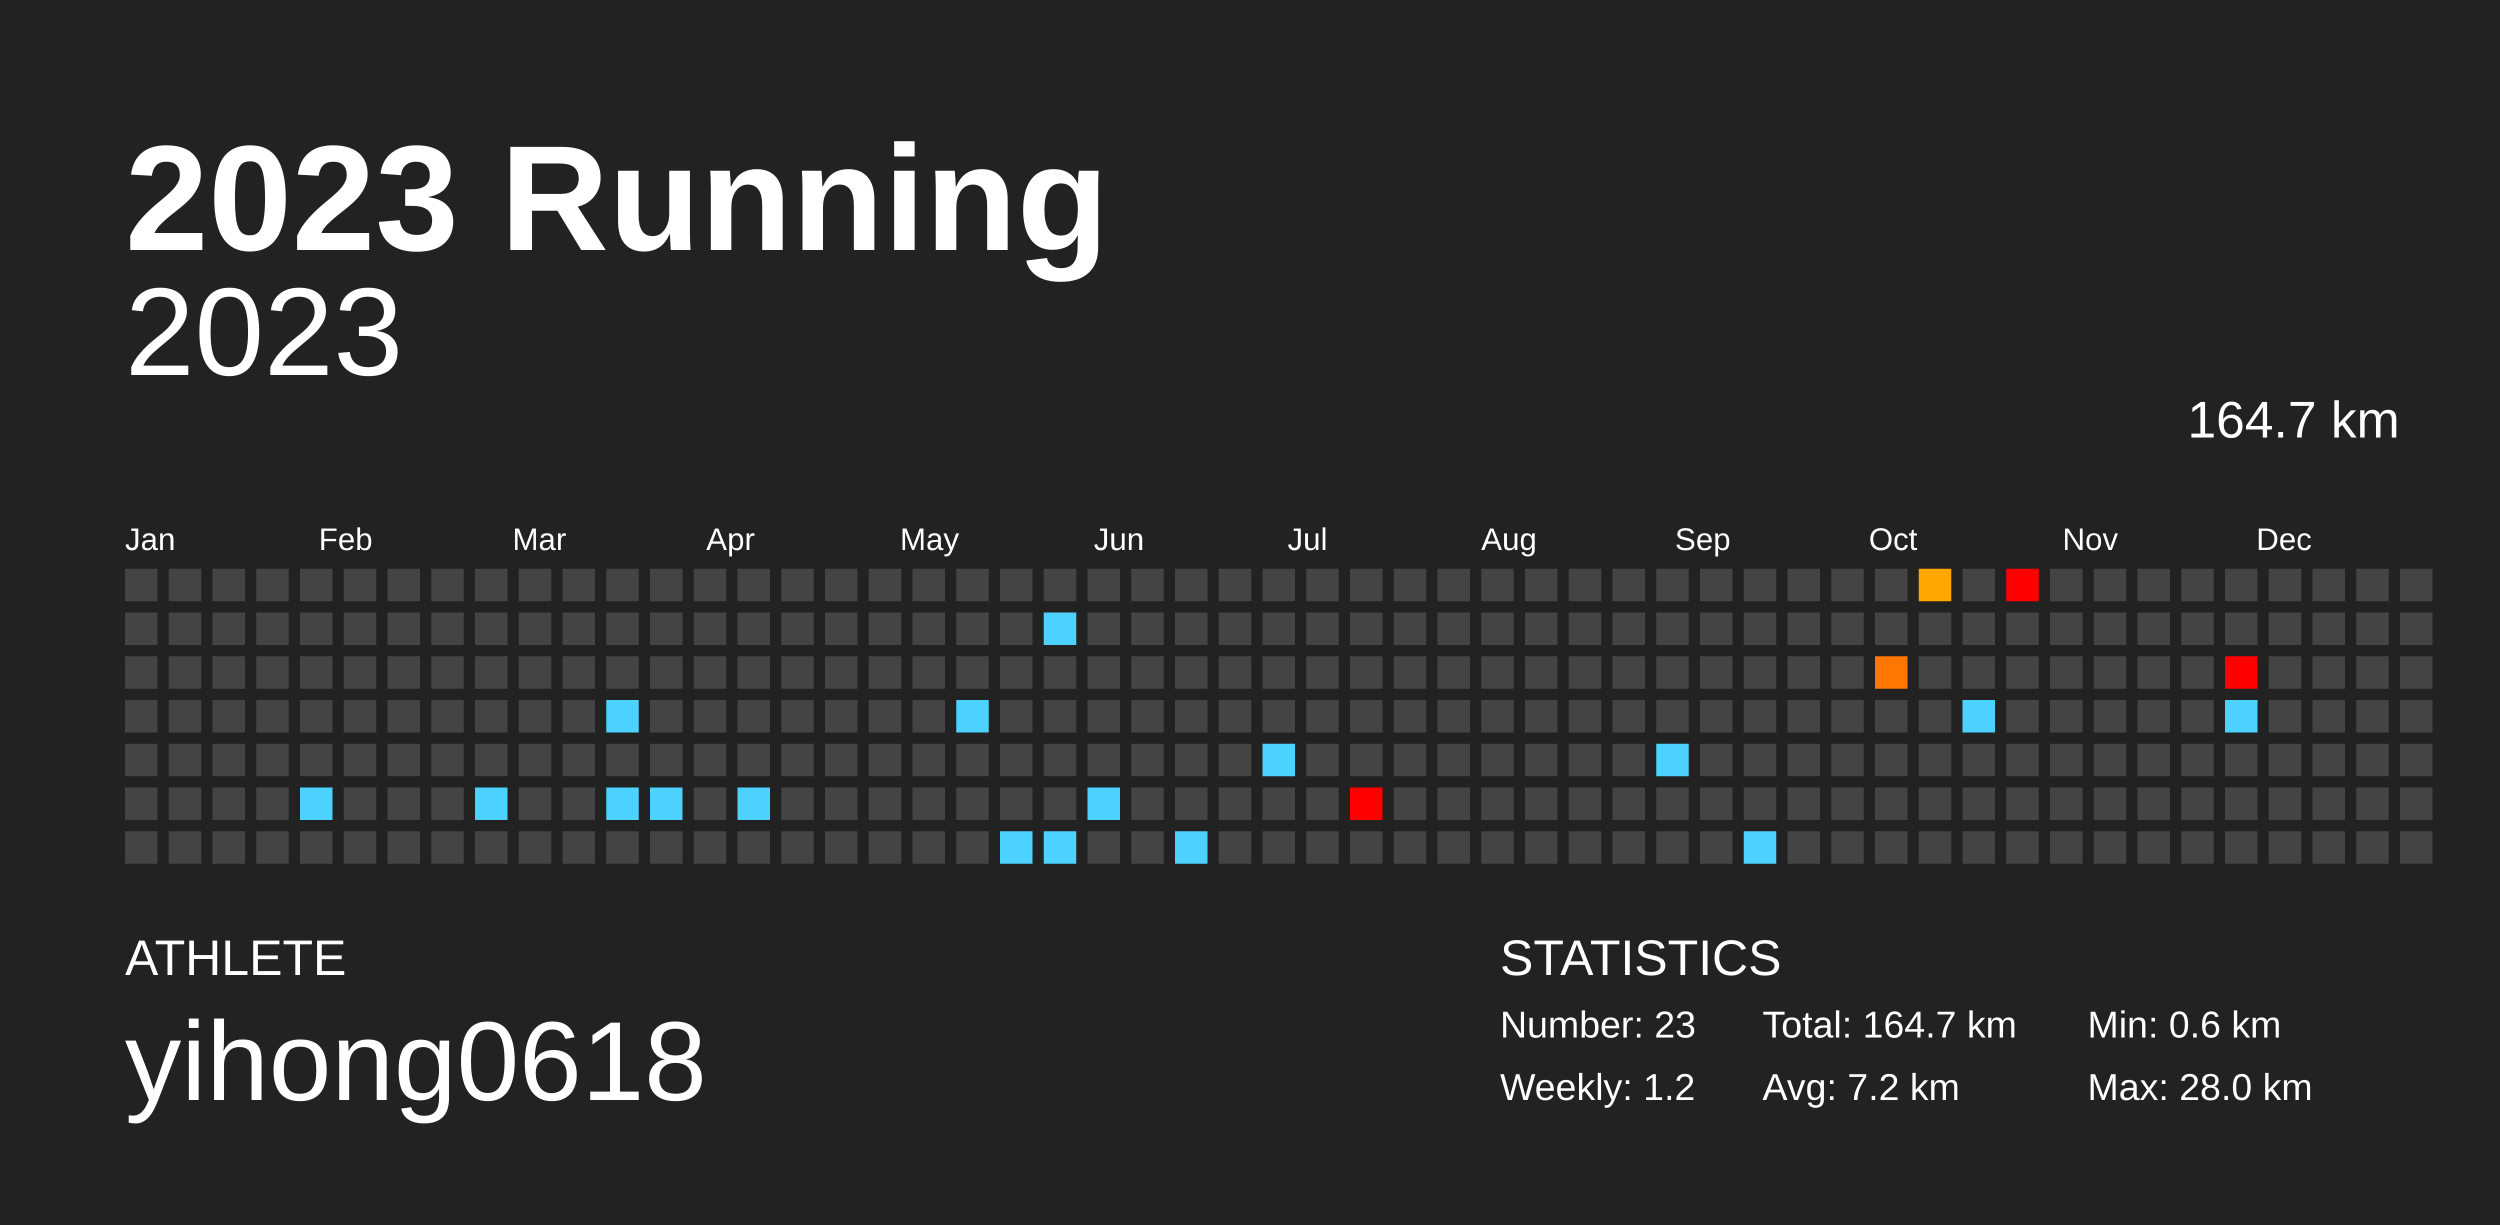
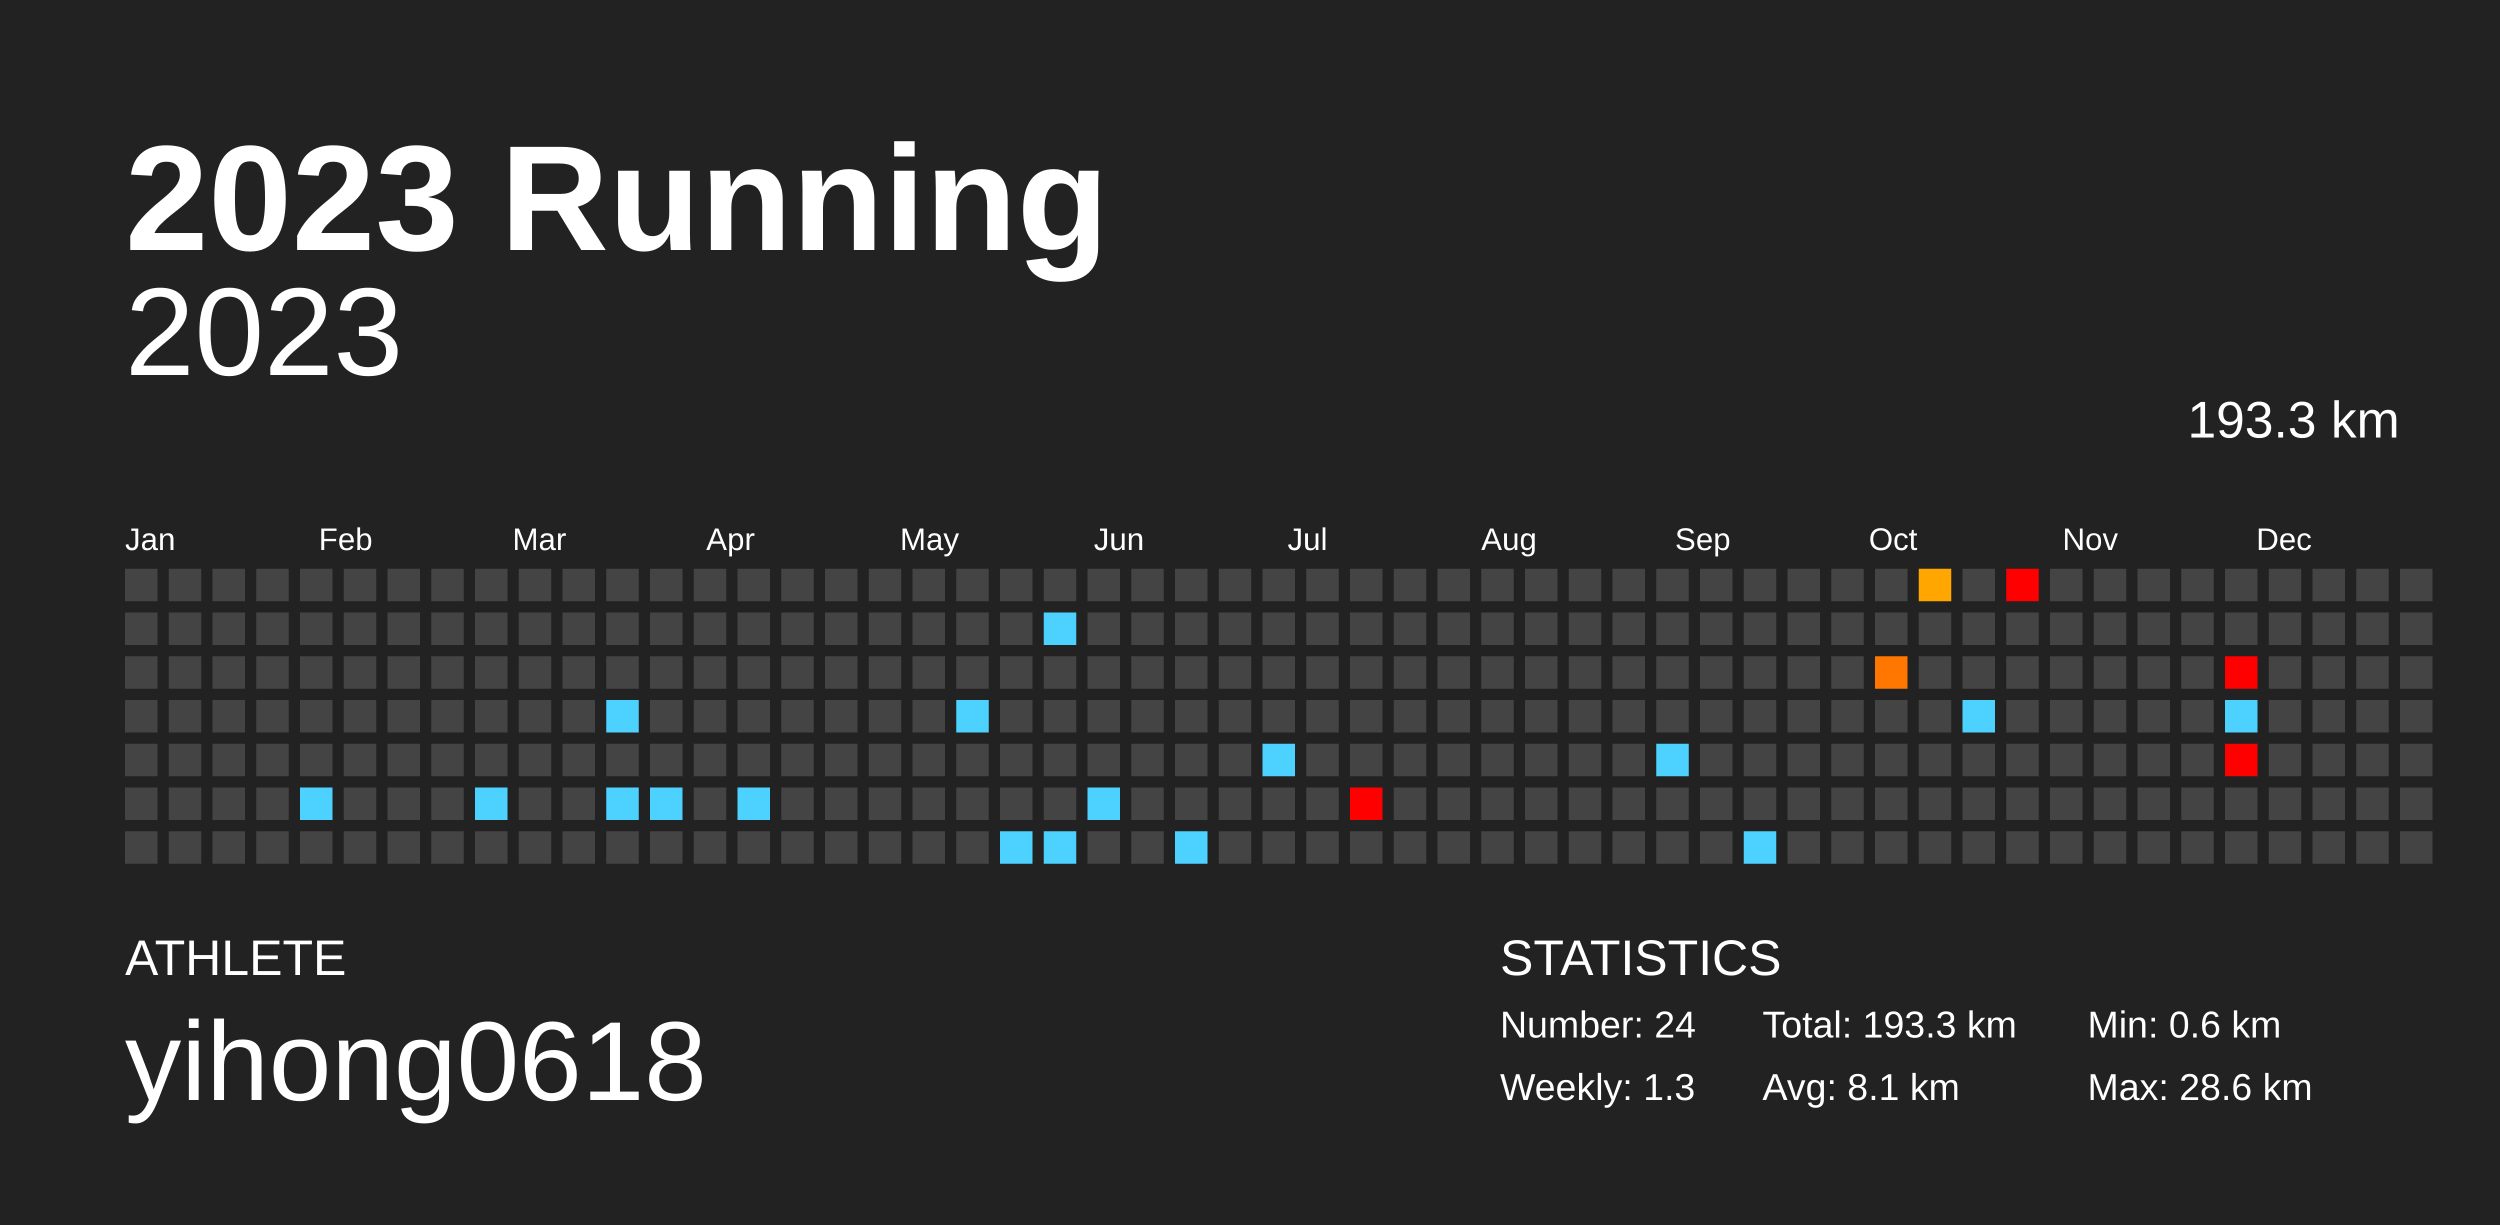
<svg xmlns="http://www.w3.org/2000/svg" baseProfile="full" height="98mm" version="1.1" viewBox="0,0,200,98" width="200mm">
  <defs />
  <rect fill="#222222" height="98" width="200" x="0" y="0" />
  <text fill="#FFFFFF" style="font-size:12px; font-family:Arial; font-weight:bold;" x="10" y="20">2023 Running</text>
  <text fill="#FFFFFF" style="font-size:4px; font-family:Arial" x="10" y="78">ATHLETE</text>
  <text fill="#FFFFFF" style="font-size:9px; font-family:Arial" x="10" y="88">yihong0618</text>
  <text fill="#FFFFFF" style="font-size:4px; font-family:Arial" x="120" y="78">STATISTICS</text>
-   <text fill="#FFFFFF" style="font-size:3px; font-family:Arial" x="120" y="83">Number: 23</text>
-   <text fill="#FFFFFF" style="font-size:3px; font-family:Arial" x="120" y="88">Weekly: 1.2</text>
-   <text fill="#FFFFFF" style="font-size:3px; font-family:Arial" x="141" y="83">Total: 164.7 km</text>
-   <text fill="#FFFFFF" style="font-size:3px; font-family:Arial" x="141" y="88">Avg: 7.2 km</text>
+   <text fill="#FFFFFF" style="font-size:3px; font-family:Arial" x="120" y="83">Number: 24</text>
+   <text fill="#FFFFFF" style="font-size:3px; font-family:Arial" x="120" y="88">Weekly: 1.3</text>
+   <text fill="#FFFFFF" style="font-size:3px; font-family:Arial" x="141" y="83">Total: 193.3 km</text>
+   <text fill="#FFFFFF" style="font-size:3px; font-family:Arial" x="141" y="88">Avg: 8.1 km</text>
  <text fill="#FFFFFF" style="font-size:3px; font-family:Arial" x="167" y="83">Min: 0.6 km</text>
-   <text fill="#FFFFFF" style="font-size:3px; font-family:Arial" x="167" y="88">Max: 28.0 km</text>
+   <text fill="#FFFFFF" style="font-size:3px; font-family:Arial" x="167" y="88">Max: 28.6 km</text>
  <text alignment-baseline="hanging" fill="#FFFFFF" style="font-size:10.0px; font-family:Arial;" x="10" y="30">2023</text>
-   <text alignment-baseline="hanging" fill="#FFFFFF" style="font-size:4.125px; font-family:Arial;" x="175" y="35">164.7 km</text>
+   <text alignment-baseline="hanging" fill="#FFFFFF" style="font-size:4.125px; font-family:Arial;" x="175" y="35">193.3 km</text>
  <text fill="#FFFFFF" style="font-size:2.5px; font-family:Arial" x="10.0" y="44">Jan</text>
  <text fill="#FFFFFF" style="font-size:2.5px; font-family:Arial" x="25.5" y="44">Feb</text>
  <text fill="#FFFFFF" style="font-size:2.5px; font-family:Arial" x="41.0" y="44">Mar</text>
  <text fill="#FFFFFF" style="font-size:2.5px; font-family:Arial" x="56.5" y="44">Apr</text>
  <text fill="#FFFFFF" style="font-size:2.5px; font-family:Arial" x="72.0" y="44">May</text>
  <text fill="#FFFFFF" style="font-size:2.5px; font-family:Arial" x="87.5" y="44">Jun</text>
  <text fill="#FFFFFF" style="font-size:2.5px; font-family:Arial" x="103.0" y="44">Jul</text>
  <text fill="#FFFFFF" style="font-size:2.5px; font-family:Arial" x="118.5" y="44">Aug</text>
  <text fill="#FFFFFF" style="font-size:2.5px; font-family:Arial" x="134.0" y="44">Sep</text>
  <text fill="#FFFFFF" style="font-size:2.5px; font-family:Arial" x="149.5" y="44">Oct</text>
  <text fill="#FFFFFF" style="font-size:2.5px; font-family:Arial" x="165.0" y="44">Nov</text>
  <text fill="#FFFFFF" style="font-size:2.5px; font-family:Arial" x="180.5" y="44">Dec</text>
  <rect fill="#444444" height="2.6" width="2.6" x="10.0" y="45.5" />
  <rect fill="#444444" height="2.6" width="2.6" x="10.0" y="49.0" />
  <rect fill="#444444" height="2.6" width="2.6" x="10.0" y="52.5" />
  <rect fill="#444444" height="2.6" width="2.6" x="10.0" y="56.0" />
  <rect fill="#444444" height="2.6" width="2.6" x="10.0" y="59.5" />
  <rect fill="#444444" height="2.6" width="2.6" x="10.0" y="63.0" />
  <rect fill="#444444" height="2.6" width="2.6" x="10.0" y="66.5" />
  <rect fill="#444444" height="2.6" width="2.6" x="13.5" y="45.5" />
  <rect fill="#444444" height="2.6" width="2.6" x="13.5" y="49.0" />
  <rect fill="#444444" height="2.6" width="2.6" x="13.5" y="52.5" />
  <rect fill="#444444" height="2.6" width="2.6" x="13.5" y="56.0" />
  <rect fill="#444444" height="2.6" width="2.6" x="13.5" y="59.5" />
  <rect fill="#444444" height="2.6" width="2.6" x="13.5" y="63.0" />
  <rect fill="#444444" height="2.6" width="2.6" x="13.5" y="66.5" />
  <rect fill="#444444" height="2.6" width="2.6" x="17.0" y="45.5" />
  <rect fill="#444444" height="2.6" width="2.6" x="17.0" y="49.0" />
  <rect fill="#444444" height="2.6" width="2.6" x="17.0" y="52.5" />
  <rect fill="#444444" height="2.6" width="2.6" x="17.0" y="56.0" />
  <rect fill="#444444" height="2.6" width="2.6" x="17.0" y="59.5" />
  <rect fill="#444444" height="2.6" width="2.6" x="17.0" y="63.0" />
  <rect fill="#444444" height="2.6" width="2.6" x="17.0" y="66.5" />
  <rect fill="#444444" height="2.6" width="2.6" x="20.5" y="45.5" />
  <rect fill="#444444" height="2.6" width="2.6" x="20.5" y="49.0" />
  <rect fill="#444444" height="2.6" width="2.6" x="20.5" y="52.5" />
  <rect fill="#444444" height="2.6" width="2.6" x="20.5" y="56.0" />
  <rect fill="#444444" height="2.6" width="2.6" x="20.5" y="59.5" />
  <rect fill="#444444" height="2.6" width="2.6" x="20.5" y="63.0" />
  <rect fill="#444444" height="2.6" width="2.6" x="20.5" y="66.5" />
  <rect fill="#444444" height="2.6" width="2.6" x="24.0" y="45.5" />
  <rect fill="#444444" height="2.6" width="2.6" x="24.0" y="49.0" />
  <rect fill="#444444" height="2.6" width="2.6" x="24.0" y="52.5" />
  <rect fill="#444444" height="2.6" width="2.6" x="24.0" y="56.0" />
  <rect fill="#444444" height="2.6" width="2.6" x="24.0" y="59.5" />
  <rect fill="#4dd2ff" height="2.6" width="2.6" x="24.0" y="63.0" />
  <rect fill="#444444" height="2.6" width="2.6" x="24.0" y="66.5" />
  <rect fill="#444444" height="2.6" width="2.6" x="27.5" y="45.5" />
  <rect fill="#444444" height="2.6" width="2.6" x="27.5" y="49.0" />
  <rect fill="#444444" height="2.6" width="2.6" x="27.5" y="52.5" />
  <rect fill="#444444" height="2.6" width="2.6" x="27.5" y="56.0" />
  <rect fill="#444444" height="2.6" width="2.6" x="27.5" y="59.5" />
  <rect fill="#444444" height="2.6" width="2.6" x="27.5" y="63.0" />
  <rect fill="#444444" height="2.6" width="2.6" x="27.5" y="66.5" />
  <rect fill="#444444" height="2.6" width="2.6" x="31.0" y="45.5" />
  <rect fill="#444444" height="2.6" width="2.6" x="31.0" y="49.0" />
  <rect fill="#444444" height="2.6" width="2.6" x="31.0" y="52.5" />
  <rect fill="#444444" height="2.6" width="2.6" x="31.0" y="56.0" />
  <rect fill="#444444" height="2.6" width="2.6" x="31.0" y="59.5" />
  <rect fill="#444444" height="2.6" width="2.6" x="31.0" y="63.0" />
  <rect fill="#444444" height="2.6" width="2.6" x="31.0" y="66.5" />
  <rect fill="#444444" height="2.6" width="2.6" x="34.5" y="45.5" />
  <rect fill="#444444" height="2.6" width="2.6" x="34.5" y="49.0" />
  <rect fill="#444444" height="2.6" width="2.6" x="34.5" y="52.5" />
  <rect fill="#444444" height="2.6" width="2.6" x="34.5" y="56.0" />
  <rect fill="#444444" height="2.6" width="2.6" x="34.5" y="59.5" />
  <rect fill="#444444" height="2.6" width="2.6" x="34.5" y="63.0" />
  <rect fill="#444444" height="2.6" width="2.6" x="34.5" y="66.5" />
  <rect fill="#444444" height="2.6" width="2.6" x="38.0" y="45.5" />
  <rect fill="#444444" height="2.6" width="2.6" x="38.0" y="49.0" />
  <rect fill="#444444" height="2.6" width="2.6" x="38.0" y="52.5" />
  <rect fill="#444444" height="2.6" width="2.6" x="38.0" y="56.0" />
  <rect fill="#444444" height="2.6" width="2.6" x="38.0" y="59.5" />
  <rect fill="#4dd2ff" height="2.6" width="2.6" x="38.0" y="63.0" />
  <rect fill="#444444" height="2.6" width="2.6" x="38.0" y="66.5" />
  <rect fill="#444444" height="2.6" width="2.6" x="41.5" y="45.5" />
  <rect fill="#444444" height="2.6" width="2.6" x="41.5" y="49.0" />
  <rect fill="#444444" height="2.6" width="2.6" x="41.5" y="52.5" />
  <rect fill="#444444" height="2.6" width="2.6" x="41.5" y="56.0" />
  <rect fill="#444444" height="2.6" width="2.6" x="41.5" y="59.5" />
  <rect fill="#444444" height="2.6" width="2.6" x="41.5" y="63.0" />
  <rect fill="#444444" height="2.6" width="2.6" x="41.5" y="66.5" />
  <rect fill="#444444" height="2.6" width="2.6" x="45.0" y="45.5" />
  <rect fill="#444444" height="2.6" width="2.6" x="45.0" y="49.0" />
  <rect fill="#444444" height="2.6" width="2.6" x="45.0" y="52.5" />
  <rect fill="#444444" height="2.6" width="2.6" x="45.0" y="56.0" />
  <rect fill="#444444" height="2.6" width="2.6" x="45.0" y="59.5" />
  <rect fill="#444444" height="2.6" width="2.6" x="45.0" y="63.0" />
  <rect fill="#444444" height="2.6" width="2.6" x="45.0" y="66.5" />
  <rect fill="#444444" height="2.6" width="2.6" x="48.5" y="45.5" />
  <rect fill="#444444" height="2.6" width="2.6" x="48.5" y="49.0" />
  <rect fill="#444444" height="2.6" width="2.6" x="48.5" y="52.5" />
  <rect fill="#4dd2ff" height="2.6" width="2.6" x="48.5" y="56.0" />
  <rect fill="#444444" height="2.6" width="2.6" x="48.5" y="59.5" />
  <rect fill="#4dd2ff" height="2.6" width="2.6" x="48.5" y="63.0" />
  <rect fill="#444444" height="2.6" width="2.6" x="48.5" y="66.5" />
  <rect fill="#444444" height="2.6" width="2.6" x="52.0" y="45.5" />
  <rect fill="#444444" height="2.6" width="2.6" x="52.0" y="49.0" />
  <rect fill="#444444" height="2.6" width="2.6" x="52.0" y="52.5" />
  <rect fill="#444444" height="2.6" width="2.6" x="52.0" y="56.0" />
  <rect fill="#444444" height="2.6" width="2.6" x="52.0" y="59.5" />
  <rect fill="#4dd2ff" height="2.6" width="2.6" x="52.0" y="63.0" />
  <rect fill="#444444" height="2.6" width="2.6" x="52.0" y="66.5" />
  <rect fill="#444444" height="2.6" width="2.6" x="55.5" y="45.5" />
  <rect fill="#444444" height="2.6" width="2.6" x="55.5" y="49.0" />
  <rect fill="#444444" height="2.6" width="2.6" x="55.5" y="52.5" />
  <rect fill="#444444" height="2.6" width="2.6" x="55.5" y="56.0" />
  <rect fill="#444444" height="2.6" width="2.6" x="55.5" y="59.5" />
  <rect fill="#444444" height="2.6" width="2.6" x="55.5" y="63.0" />
  <rect fill="#444444" height="2.6" width="2.6" x="55.5" y="66.5" />
  <rect fill="#444444" height="2.6" width="2.6" x="59.0" y="45.5" />
  <rect fill="#444444" height="2.6" width="2.6" x="59.0" y="49.0" />
  <rect fill="#444444" height="2.6" width="2.6" x="59.0" y="52.5" />
  <rect fill="#444444" height="2.6" width="2.6" x="59.0" y="56.0" />
  <rect fill="#444444" height="2.6" width="2.6" x="59.0" y="59.5" />
  <rect fill="#4dd2ff" height="2.6" width="2.6" x="59.0" y="63.0" />
  <rect fill="#444444" height="2.6" width="2.6" x="59.0" y="66.5" />
  <rect fill="#444444" height="2.6" width="2.6" x="62.5" y="45.5" />
  <rect fill="#444444" height="2.6" width="2.6" x="62.5" y="49.0" />
  <rect fill="#444444" height="2.6" width="2.6" x="62.5" y="52.5" />
  <rect fill="#444444" height="2.6" width="2.6" x="62.5" y="56.0" />
  <rect fill="#444444" height="2.6" width="2.6" x="62.5" y="59.5" />
  <rect fill="#444444" height="2.6" width="2.6" x="62.5" y="63.0" />
  <rect fill="#444444" height="2.6" width="2.6" x="62.5" y="66.5" />
  <rect fill="#444444" height="2.6" width="2.6" x="66.0" y="45.5" />
  <rect fill="#444444" height="2.6" width="2.6" x="66.0" y="49.0" />
  <rect fill="#444444" height="2.6" width="2.6" x="66.0" y="52.5" />
  <rect fill="#444444" height="2.6" width="2.6" x="66.0" y="56.0" />
  <rect fill="#444444" height="2.6" width="2.6" x="66.0" y="59.5" />
  <rect fill="#444444" height="2.6" width="2.6" x="66.0" y="63.0" />
  <rect fill="#444444" height="2.6" width="2.6" x="66.0" y="66.5" />
  <rect fill="#444444" height="2.6" width="2.6" x="69.5" y="45.5" />
  <rect fill="#444444" height="2.6" width="2.6" x="69.5" y="49.0" />
  <rect fill="#444444" height="2.6" width="2.6" x="69.5" y="52.5" />
  <rect fill="#444444" height="2.6" width="2.6" x="69.5" y="56.0" />
  <rect fill="#444444" height="2.6" width="2.6" x="69.5" y="59.5" />
  <rect fill="#444444" height="2.6" width="2.6" x="69.5" y="63.0" />
  <rect fill="#444444" height="2.6" width="2.6" x="69.5" y="66.5" />
  <rect fill="#444444" height="2.6" width="2.6" x="73.0" y="45.5" />
  <rect fill="#444444" height="2.6" width="2.6" x="73.0" y="49.0" />
  <rect fill="#444444" height="2.6" width="2.6" x="73.0" y="52.5" />
  <rect fill="#444444" height="2.6" width="2.6" x="73.0" y="56.0" />
  <rect fill="#444444" height="2.6" width="2.6" x="73.0" y="59.5" />
  <rect fill="#444444" height="2.6" width="2.6" x="73.0" y="63.0" />
  <rect fill="#444444" height="2.6" width="2.6" x="73.0" y="66.5" />
  <rect fill="#444444" height="2.6" width="2.6" x="76.5" y="45.5" />
  <rect fill="#444444" height="2.6" width="2.6" x="76.5" y="49.0" />
  <rect fill="#444444" height="2.6" width="2.6" x="76.5" y="52.5" />
  <rect fill="#4dd2ff" height="2.6" width="2.6" x="76.5" y="56.0" />
  <rect fill="#444444" height="2.6" width="2.6" x="76.5" y="59.5" />
  <rect fill="#444444" height="2.6" width="2.6" x="76.5" y="63.0" />
  <rect fill="#444444" height="2.6" width="2.6" x="76.5" y="66.5" />
  <rect fill="#444444" height="2.6" width="2.6" x="80.0" y="45.5" />
  <rect fill="#444444" height="2.6" width="2.6" x="80.0" y="49.0" />
  <rect fill="#444444" height="2.6" width="2.6" x="80.0" y="52.5" />
  <rect fill="#444444" height="2.6" width="2.6" x="80.0" y="56.0" />
  <rect fill="#444444" height="2.6" width="2.6" x="80.0" y="59.5" />
  <rect fill="#444444" height="2.6" width="2.6" x="80.0" y="63.0" />
  <rect fill="#4dd2ff" height="2.6" width="2.6" x="80.0" y="66.5" />
  <rect fill="#444444" height="2.6" width="2.6" x="83.5" y="45.5" />
  <rect fill="#4dd2ff" height="2.6" width="2.6" x="83.5" y="49.0" />
  <rect fill="#444444" height="2.6" width="2.6" x="83.5" y="52.5" />
  <rect fill="#444444" height="2.6" width="2.6" x="83.5" y="56.0" />
  <rect fill="#444444" height="2.6" width="2.6" x="83.5" y="59.5" />
  <rect fill="#444444" height="2.6" width="2.6" x="83.5" y="63.0" />
  <rect fill="#4dd2ff" height="2.6" width="2.6" x="83.5" y="66.5" />
  <rect fill="#444444" height="2.6" width="2.6" x="87.0" y="45.5" />
  <rect fill="#444444" height="2.6" width="2.6" x="87.0" y="49.0" />
  <rect fill="#444444" height="2.6" width="2.6" x="87.0" y="52.5" />
  <rect fill="#444444" height="2.6" width="2.6" x="87.0" y="56.0" />
  <rect fill="#444444" height="2.6" width="2.6" x="87.0" y="59.5" />
  <rect fill="#4dd2ff" height="2.6" width="2.6" x="87.0" y="63.0" />
  <rect fill="#444444" height="2.6" width="2.6" x="87.0" y="66.5" />
  <rect fill="#444444" height="2.6" width="2.6" x="90.5" y="45.5" />
  <rect fill="#444444" height="2.6" width="2.6" x="90.5" y="49.0" />
  <rect fill="#444444" height="2.6" width="2.6" x="90.5" y="52.5" />
  <rect fill="#444444" height="2.6" width="2.6" x="90.5" y="56.0" />
  <rect fill="#444444" height="2.6" width="2.6" x="90.5" y="59.5" />
  <rect fill="#444444" height="2.6" width="2.6" x="90.5" y="63.0" />
  <rect fill="#444444" height="2.6" width="2.6" x="90.5" y="66.5" />
  <rect fill="#444444" height="2.6" width="2.6" x="94.0" y="45.5" />
  <rect fill="#444444" height="2.6" width="2.6" x="94.0" y="49.0" />
  <rect fill="#444444" height="2.6" width="2.6" x="94.0" y="52.5" />
  <rect fill="#444444" height="2.6" width="2.6" x="94.0" y="56.0" />
  <rect fill="#444444" height="2.6" width="2.6" x="94.0" y="59.5" />
  <rect fill="#444444" height="2.6" width="2.6" x="94.0" y="63.0" />
  <rect fill="#4dd2ff" height="2.6" width="2.6" x="94.0" y="66.5" />
  <rect fill="#444444" height="2.6" width="2.6" x="97.5" y="45.5" />
  <rect fill="#444444" height="2.6" width="2.6" x="97.5" y="49.0" />
  <rect fill="#444444" height="2.6" width="2.6" x="97.5" y="52.5" />
  <rect fill="#444444" height="2.6" width="2.6" x="97.5" y="56.0" />
  <rect fill="#444444" height="2.6" width="2.6" x="97.5" y="59.5" />
  <rect fill="#444444" height="2.6" width="2.6" x="97.5" y="63.0" />
  <rect fill="#444444" height="2.6" width="2.6" x="97.5" y="66.5" />
  <rect fill="#444444" height="2.6" width="2.6" x="101.0" y="45.5" />
  <rect fill="#444444" height="2.6" width="2.6" x="101.0" y="49.0" />
  <rect fill="#444444" height="2.6" width="2.6" x="101.0" y="52.5" />
  <rect fill="#444444" height="2.6" width="2.6" x="101.0" y="56.0" />
  <rect fill="#4dd2ff" height="2.6" width="2.6" x="101.0" y="59.5" />
  <rect fill="#444444" height="2.6" width="2.6" x="101.0" y="63.0" />
  <rect fill="#444444" height="2.6" width="2.6" x="101.0" y="66.5" />
  <rect fill="#444444" height="2.6" width="2.6" x="104.5" y="45.5" />
  <rect fill="#444444" height="2.6" width="2.6" x="104.5" y="49.0" />
  <rect fill="#444444" height="2.6" width="2.6" x="104.5" y="52.5" />
  <rect fill="#444444" height="2.6" width="2.6" x="104.5" y="56.0" />
  <rect fill="#444444" height="2.6" width="2.6" x="104.5" y="59.5" />
  <rect fill="#444444" height="2.6" width="2.6" x="104.5" y="63.0" />
  <rect fill="#444444" height="2.6" width="2.6" x="104.5" y="66.5" />
  <rect fill="#444444" height="2.6" width="2.6" x="108.0" y="45.5" />
  <rect fill="#444444" height="2.6" width="2.6" x="108.0" y="49.0" />
  <rect fill="#444444" height="2.6" width="2.6" x="108.0" y="52.5" />
  <rect fill="#444444" height="2.6" width="2.6" x="108.0" y="56.0" />
  <rect fill="#444444" height="2.6" width="2.6" x="108.0" y="59.5" />
  <rect fill="red" height="2.6" width="2.6" x="108.0" y="63.0" />
  <rect fill="#444444" height="2.6" width="2.6" x="108.0" y="66.5" />
  <rect fill="#444444" height="2.6" width="2.6" x="111.5" y="45.5" />
  <rect fill="#444444" height="2.6" width="2.6" x="111.5" y="49.0" />
  <rect fill="#444444" height="2.6" width="2.6" x="111.5" y="52.5" />
  <rect fill="#444444" height="2.6" width="2.6" x="111.5" y="56.0" />
  <rect fill="#444444" height="2.6" width="2.6" x="111.5" y="59.5" />
  <rect fill="#444444" height="2.6" width="2.6" x="111.5" y="63.0" />
  <rect fill="#444444" height="2.6" width="2.6" x="111.5" y="66.5" />
  <rect fill="#444444" height="2.6" width="2.6" x="115.0" y="45.5" />
  <rect fill="#444444" height="2.6" width="2.6" x="115.0" y="49.0" />
  <rect fill="#444444" height="2.6" width="2.6" x="115.0" y="52.5" />
  <rect fill="#444444" height="2.6" width="2.6" x="115.0" y="56.0" />
  <rect fill="#444444" height="2.6" width="2.6" x="115.0" y="59.5" />
  <rect fill="#444444" height="2.6" width="2.6" x="115.0" y="63.0" />
  <rect fill="#444444" height="2.6" width="2.6" x="115.0" y="66.5" />
  <rect fill="#444444" height="2.6" width="2.6" x="118.5" y="45.5" />
  <rect fill="#444444" height="2.6" width="2.6" x="118.5" y="49.0" />
  <rect fill="#444444" height="2.6" width="2.6" x="118.5" y="52.5" />
  <rect fill="#444444" height="2.6" width="2.6" x="118.5" y="56.0" />
  <rect fill="#444444" height="2.6" width="2.6" x="118.5" y="59.5" />
  <rect fill="#444444" height="2.6" width="2.6" x="118.5" y="63.0" />
  <rect fill="#444444" height="2.6" width="2.6" x="118.5" y="66.5" />
  <rect fill="#444444" height="2.6" width="2.6" x="122.0" y="45.5" />
  <rect fill="#444444" height="2.6" width="2.6" x="122.0" y="49.0" />
  <rect fill="#444444" height="2.6" width="2.6" x="122.0" y="52.5" />
  <rect fill="#444444" height="2.6" width="2.6" x="122.0" y="56.0" />
  <rect fill="#444444" height="2.6" width="2.6" x="122.0" y="59.5" />
  <rect fill="#444444" height="2.6" width="2.6" x="122.0" y="63.0" />
  <rect fill="#444444" height="2.6" width="2.6" x="122.0" y="66.5" />
  <rect fill="#444444" height="2.6" width="2.6" x="125.5" y="45.5" />
  <rect fill="#444444" height="2.6" width="2.6" x="125.5" y="49.0" />
  <rect fill="#444444" height="2.6" width="2.6" x="125.5" y="52.5" />
  <rect fill="#444444" height="2.6" width="2.6" x="125.5" y="56.0" />
  <rect fill="#444444" height="2.6" width="2.6" x="125.5" y="59.5" />
  <rect fill="#444444" height="2.6" width="2.6" x="125.5" y="63.0" />
  <rect fill="#444444" height="2.6" width="2.6" x="125.5" y="66.5" />
  <rect fill="#444444" height="2.6" width="2.6" x="129.0" y="45.5" />
  <rect fill="#444444" height="2.6" width="2.6" x="129.0" y="49.0" />
  <rect fill="#444444" height="2.6" width="2.6" x="129.0" y="52.5" />
  <rect fill="#444444" height="2.6" width="2.6" x="129.0" y="56.0" />
  <rect fill="#444444" height="2.6" width="2.6" x="129.0" y="59.5" />
  <rect fill="#444444" height="2.6" width="2.6" x="129.0" y="63.0" />
  <rect fill="#444444" height="2.6" width="2.6" x="129.0" y="66.5" />
  <rect fill="#444444" height="2.6" width="2.6" x="132.5" y="45.5" />
  <rect fill="#444444" height="2.6" width="2.6" x="132.5" y="49.0" />
  <rect fill="#444444" height="2.6" width="2.6" x="132.5" y="52.5" />
  <rect fill="#444444" height="2.6" width="2.6" x="132.5" y="56.0" />
  <rect fill="#4dd2ff" height="2.6" width="2.6" x="132.5" y="59.5" />
  <rect fill="#444444" height="2.6" width="2.6" x="132.5" y="63.0" />
  <rect fill="#444444" height="2.6" width="2.6" x="132.5" y="66.5" />
  <rect fill="#444444" height="2.6" width="2.6" x="136.0" y="45.5" />
  <rect fill="#444444" height="2.6" width="2.6" x="136.0" y="49.0" />
  <rect fill="#444444" height="2.6" width="2.6" x="136.0" y="52.5" />
  <rect fill="#444444" height="2.6" width="2.6" x="136.0" y="56.0" />
  <rect fill="#444444" height="2.6" width="2.6" x="136.0" y="59.5" />
  <rect fill="#444444" height="2.6" width="2.6" x="136.0" y="63.0" />
  <rect fill="#444444" height="2.6" width="2.6" x="136.0" y="66.5" />
  <rect fill="#444444" height="2.6" width="2.6" x="139.5" y="45.5" />
  <rect fill="#444444" height="2.6" width="2.6" x="139.5" y="49.0" />
  <rect fill="#444444" height="2.6" width="2.6" x="139.5" y="52.5" />
  <rect fill="#444444" height="2.6" width="2.6" x="139.5" y="56.0" />
  <rect fill="#444444" height="2.6" width="2.6" x="139.5" y="59.5" />
  <rect fill="#444444" height="2.6" width="2.6" x="139.5" y="63.0" />
  <rect fill="#4dd2ff" height="2.6" width="2.6" x="139.5" y="66.5" />
  <rect fill="#444444" height="2.6" width="2.6" x="143.0" y="45.5" />
  <rect fill="#444444" height="2.6" width="2.6" x="143.0" y="49.0" />
  <rect fill="#444444" height="2.6" width="2.6" x="143.0" y="52.5" />
  <rect fill="#444444" height="2.6" width="2.6" x="143.0" y="56.0" />
  <rect fill="#444444" height="2.6" width="2.6" x="143.0" y="59.5" />
  <rect fill="#444444" height="2.6" width="2.6" x="143.0" y="63.0" />
  <rect fill="#444444" height="2.6" width="2.6" x="143.0" y="66.5" />
  <rect fill="#444444" height="2.6" width="2.6" x="146.5" y="45.5" />
  <rect fill="#444444" height="2.6" width="2.6" x="146.5" y="49.0" />
  <rect fill="#444444" height="2.6" width="2.6" x="146.5" y="52.5" />
  <rect fill="#444444" height="2.6" width="2.6" x="146.5" y="56.0" />
  <rect fill="#444444" height="2.6" width="2.6" x="146.5" y="59.5" />
  <rect fill="#444444" height="2.6" width="2.6" x="146.5" y="63.0" />
  <rect fill="#444444" height="2.6" width="2.6" x="146.5" y="66.5" />
  <rect fill="#444444" height="2.6" width="2.6" x="150.0" y="45.5" />
  <rect fill="#444444" height="2.6" width="2.6" x="150.0" y="49.0" />
  <rect fill="#ff7700" height="2.6" width="2.6" x="150.0" y="52.5" />
  <rect fill="#444444" height="2.6" width="2.6" x="150.0" y="56.0" />
  <rect fill="#444444" height="2.6" width="2.6" x="150.0" y="59.5" />
  <rect fill="#444444" height="2.6" width="2.6" x="150.0" y="63.0" />
  <rect fill="#444444" height="2.6" width="2.6" x="150.0" y="66.5" />
  <rect fill="#ffa600" height="2.6" width="2.6" x="153.5" y="45.5" />
  <rect fill="#444444" height="2.6" width="2.6" x="153.5" y="49.0" />
  <rect fill="#444444" height="2.6" width="2.6" x="153.5" y="52.5" />
  <rect fill="#444444" height="2.6" width="2.6" x="153.5" y="56.0" />
  <rect fill="#444444" height="2.6" width="2.6" x="153.5" y="59.5" />
  <rect fill="#444444" height="2.6" width="2.6" x="153.5" y="63.0" />
  <rect fill="#444444" height="2.6" width="2.6" x="153.5" y="66.5" />
  <rect fill="#444444" height="2.6" width="2.6" x="157.0" y="45.5" />
  <rect fill="#444444" height="2.6" width="2.6" x="157.0" y="49.0" />
  <rect fill="#444444" height="2.6" width="2.6" x="157.0" y="52.5" />
  <rect fill="#4dd2ff" height="2.6" width="2.6" x="157.0" y="56.0" />
  <rect fill="#444444" height="2.6" width="2.6" x="157.0" y="59.5" />
  <rect fill="#444444" height="2.6" width="2.6" x="157.0" y="63.0" />
  <rect fill="#444444" height="2.6" width="2.6" x="157.0" y="66.5" />
  <rect fill="red" height="2.6" width="2.6" x="160.5" y="45.5" />
  <rect fill="#444444" height="2.6" width="2.6" x="160.5" y="49.0" />
  <rect fill="#444444" height="2.6" width="2.6" x="160.5" y="52.5" />
  <rect fill="#444444" height="2.6" width="2.6" x="160.5" y="56.0" />
  <rect fill="#444444" height="2.6" width="2.6" x="160.5" y="59.5" />
  <rect fill="#444444" height="2.6" width="2.6" x="160.5" y="63.0" />
  <rect fill="#444444" height="2.6" width="2.6" x="160.5" y="66.5" />
  <rect fill="#444444" height="2.6" width="2.6" x="164.0" y="45.5" />
  <rect fill="#444444" height="2.6" width="2.6" x="164.0" y="49.0" />
  <rect fill="#444444" height="2.6" width="2.6" x="164.0" y="52.5" />
  <rect fill="#444444" height="2.6" width="2.6" x="164.0" y="56.0" />
  <rect fill="#444444" height="2.6" width="2.6" x="164.0" y="59.5" />
  <rect fill="#444444" height="2.6" width="2.6" x="164.0" y="63.0" />
  <rect fill="#444444" height="2.6" width="2.6" x="164.0" y="66.5" />
  <rect fill="#444444" height="2.6" width="2.6" x="167.5" y="45.5" />
  <rect fill="#444444" height="2.6" width="2.6" x="167.5" y="49.0" />
  <rect fill="#444444" height="2.6" width="2.6" x="167.5" y="52.5" />
  <rect fill="#444444" height="2.6" width="2.6" x="167.5" y="56.0" />
  <rect fill="#444444" height="2.6" width="2.6" x="167.5" y="59.5" />
  <rect fill="#444444" height="2.6" width="2.6" x="167.5" y="63.0" />
  <rect fill="#444444" height="2.6" width="2.6" x="167.5" y="66.5" />
  <rect fill="#444444" height="2.6" width="2.6" x="171.0" y="45.5" />
  <rect fill="#444444" height="2.6" width="2.6" x="171.0" y="49.0" />
  <rect fill="#444444" height="2.6" width="2.6" x="171.0" y="52.5" />
  <rect fill="#444444" height="2.6" width="2.6" x="171.0" y="56.0" />
  <rect fill="#444444" height="2.6" width="2.6" x="171.0" y="59.5" />
  <rect fill="#444444" height="2.6" width="2.6" x="171.0" y="63.0" />
  <rect fill="#444444" height="2.6" width="2.6" x="171.0" y="66.5" />
  <rect fill="#444444" height="2.6" width="2.6" x="174.5" y="45.5" />
  <rect fill="#444444" height="2.6" width="2.6" x="174.5" y="49.0" />
  <rect fill="#444444" height="2.6" width="2.6" x="174.5" y="52.5" />
  <rect fill="#444444" height="2.6" width="2.6" x="174.5" y="56.0" />
  <rect fill="#444444" height="2.6" width="2.6" x="174.5" y="59.5" />
  <rect fill="#444444" height="2.6" width="2.6" x="174.5" y="63.0" />
  <rect fill="#444444" height="2.6" width="2.6" x="174.5" y="66.5" />
  <rect fill="#444444" height="2.6" width="2.6" x="178.0" y="45.5" />
  <rect fill="#444444" height="2.6" width="2.6" x="178.0" y="49.0" />
  <rect fill="red" height="2.6" width="2.6" x="178.0" y="52.5" />
  <rect fill="#4dd2ff" height="2.6" width="2.6" x="178.0" y="56.0" />
-   <rect fill="#444444" height="2.6" width="2.6" x="178.0" y="59.5" />
+   <rect fill="red" height="2.6" width="2.6" x="178.0" y="59.5" />
  <rect fill="#444444" height="2.6" width="2.6" x="178.0" y="63.0" />
  <rect fill="#444444" height="2.6" width="2.6" x="178.0" y="66.5" />
  <rect fill="#444444" height="2.6" width="2.6" x="181.5" y="45.5" />
  <rect fill="#444444" height="2.6" width="2.6" x="181.5" y="49.0" />
  <rect fill="#444444" height="2.6" width="2.6" x="181.5" y="52.5" />
  <rect fill="#444444" height="2.6" width="2.6" x="181.5" y="56.0" />
  <rect fill="#444444" height="2.6" width="2.6" x="181.5" y="59.5" />
  <rect fill="#444444" height="2.6" width="2.6" x="181.5" y="63.0" />
  <rect fill="#444444" height="2.6" width="2.6" x="181.5" y="66.5" />
  <rect fill="#444444" height="2.6" width="2.6" x="185.0" y="45.5" />
  <rect fill="#444444" height="2.6" width="2.6" x="185.0" y="49.0" />
  <rect fill="#444444" height="2.6" width="2.6" x="185.0" y="52.5" />
  <rect fill="#444444" height="2.6" width="2.6" x="185.0" y="56.0" />
  <rect fill="#444444" height="2.6" width="2.6" x="185.0" y="59.5" />
  <rect fill="#444444" height="2.6" width="2.6" x="185.0" y="63.0" />
  <rect fill="#444444" height="2.6" width="2.6" x="185.0" y="66.5" />
  <rect fill="#444444" height="2.6" width="2.6" x="188.5" y="45.5" />
  <rect fill="#444444" height="2.6" width="2.6" x="188.5" y="49.0" />
  <rect fill="#444444" height="2.6" width="2.6" x="188.5" y="52.5" />
  <rect fill="#444444" height="2.6" width="2.6" x="188.5" y="56.0" />
  <rect fill="#444444" height="2.6" width="2.6" x="188.5" y="59.5" />
  <rect fill="#444444" height="2.6" width="2.6" x="188.5" y="63.0" />
  <rect fill="#444444" height="2.6" width="2.6" x="188.5" y="66.5" />
  <rect fill="#444444" height="2.6" width="2.6" x="192.0" y="45.5" />
  <rect fill="#444444" height="2.6" width="2.6" x="192.0" y="49.0" />
  <rect fill="#444444" height="2.6" width="2.6" x="192.0" y="52.5" />
  <rect fill="#444444" height="2.6" width="2.6" x="192.0" y="56.0" />
  <rect fill="#444444" height="2.6" width="2.6" x="192.0" y="59.5" />
  <rect fill="#444444" height="2.6" width="2.6" x="192.0" y="63.0" />
  <rect fill="#444444" height="2.6" width="2.6" x="192.0" y="66.5" />
</svg>
